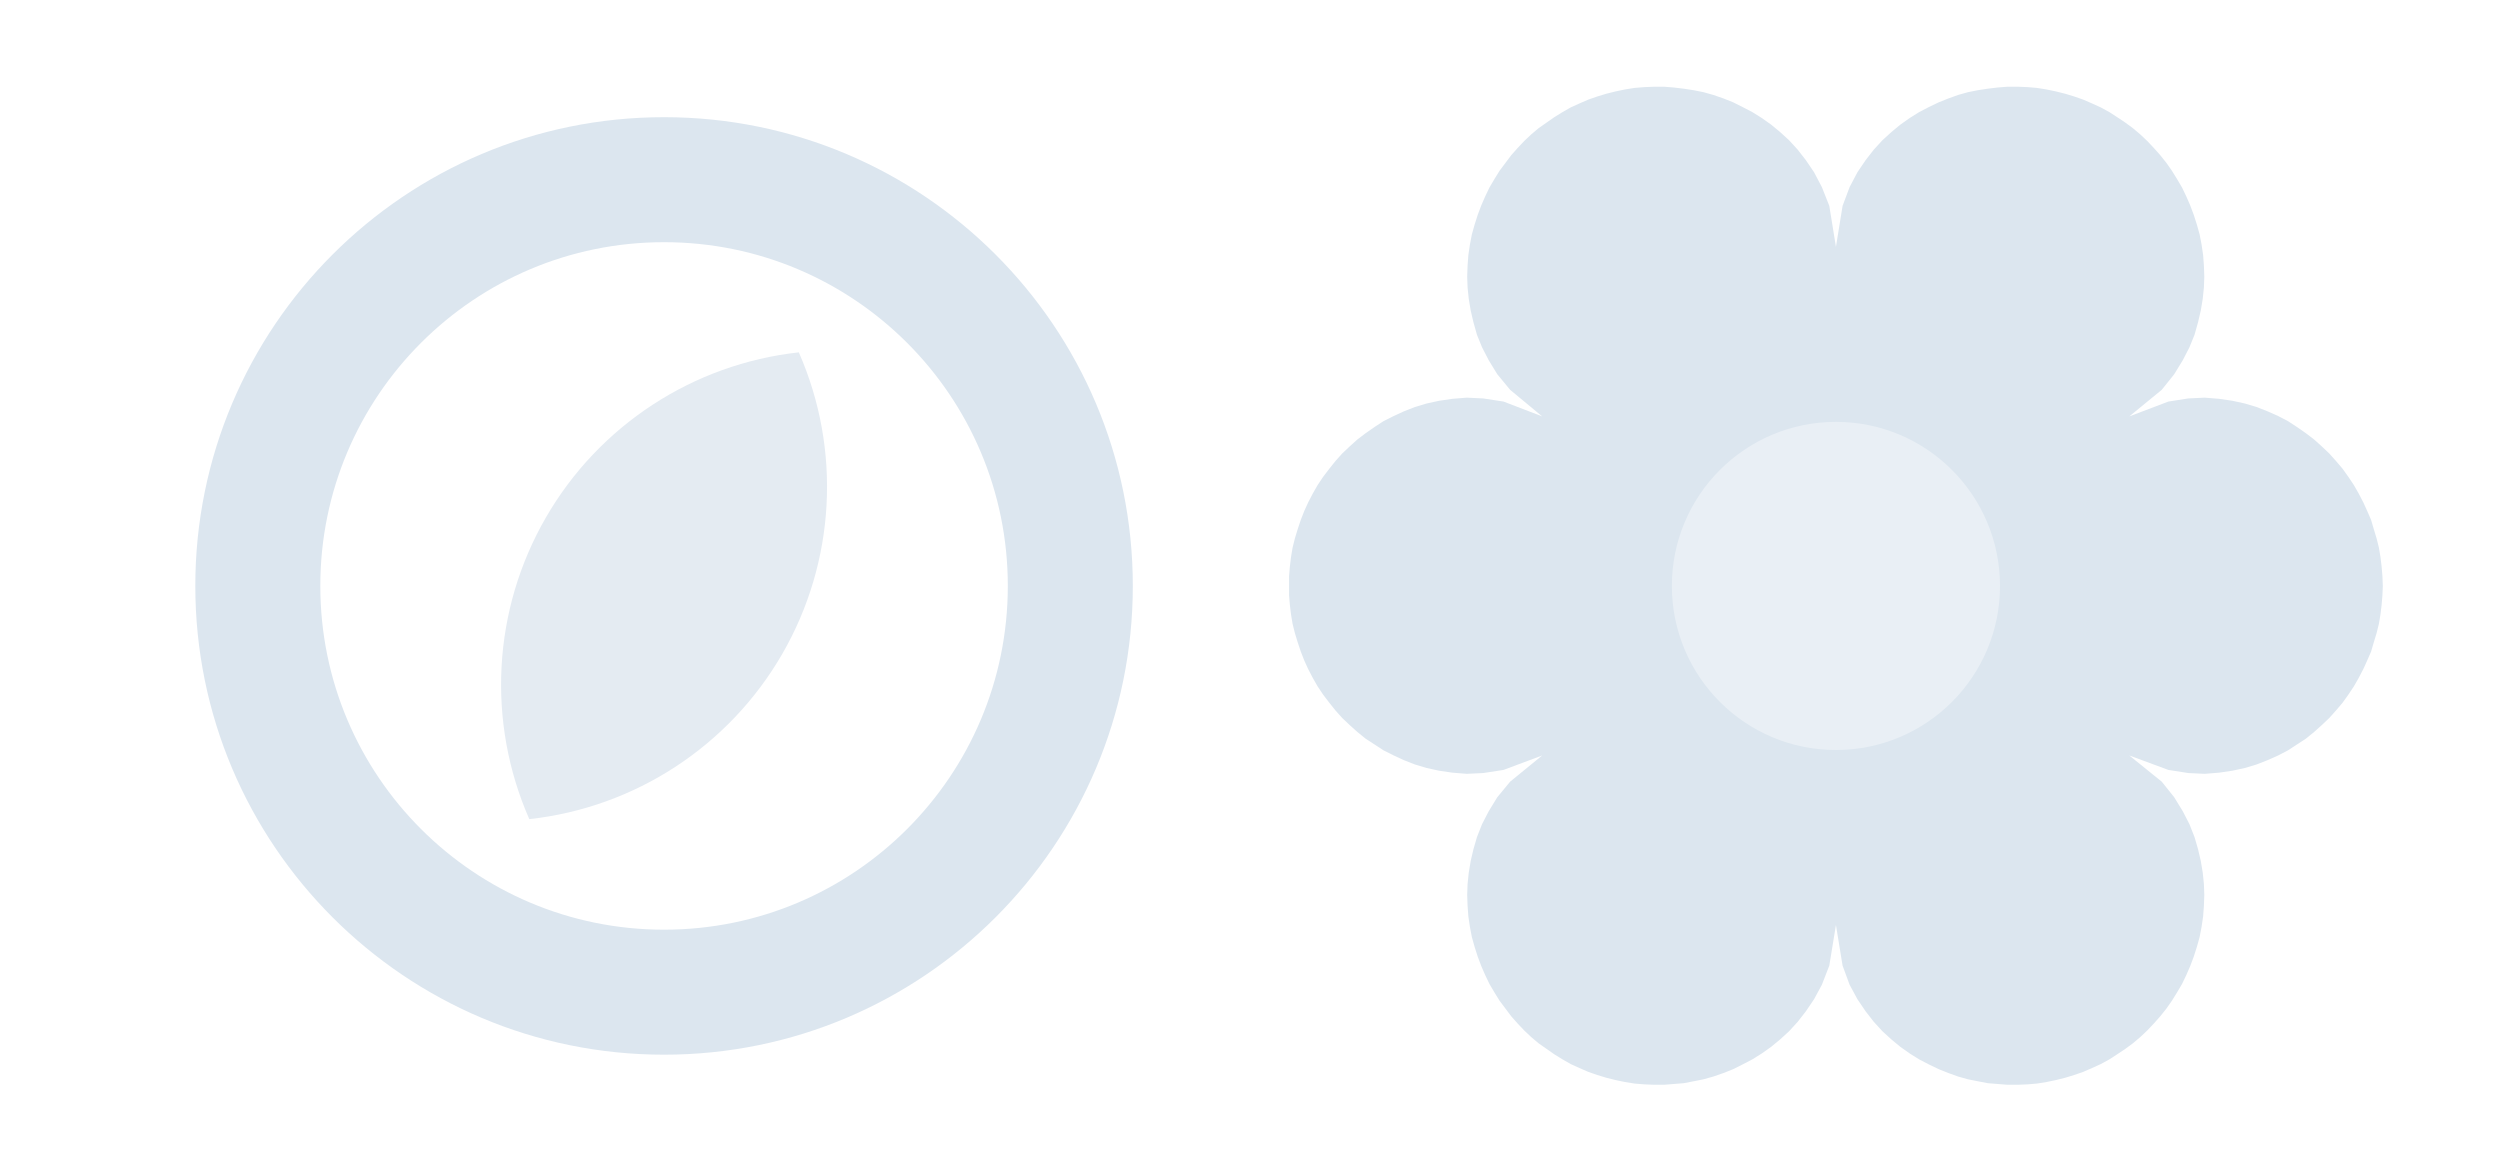
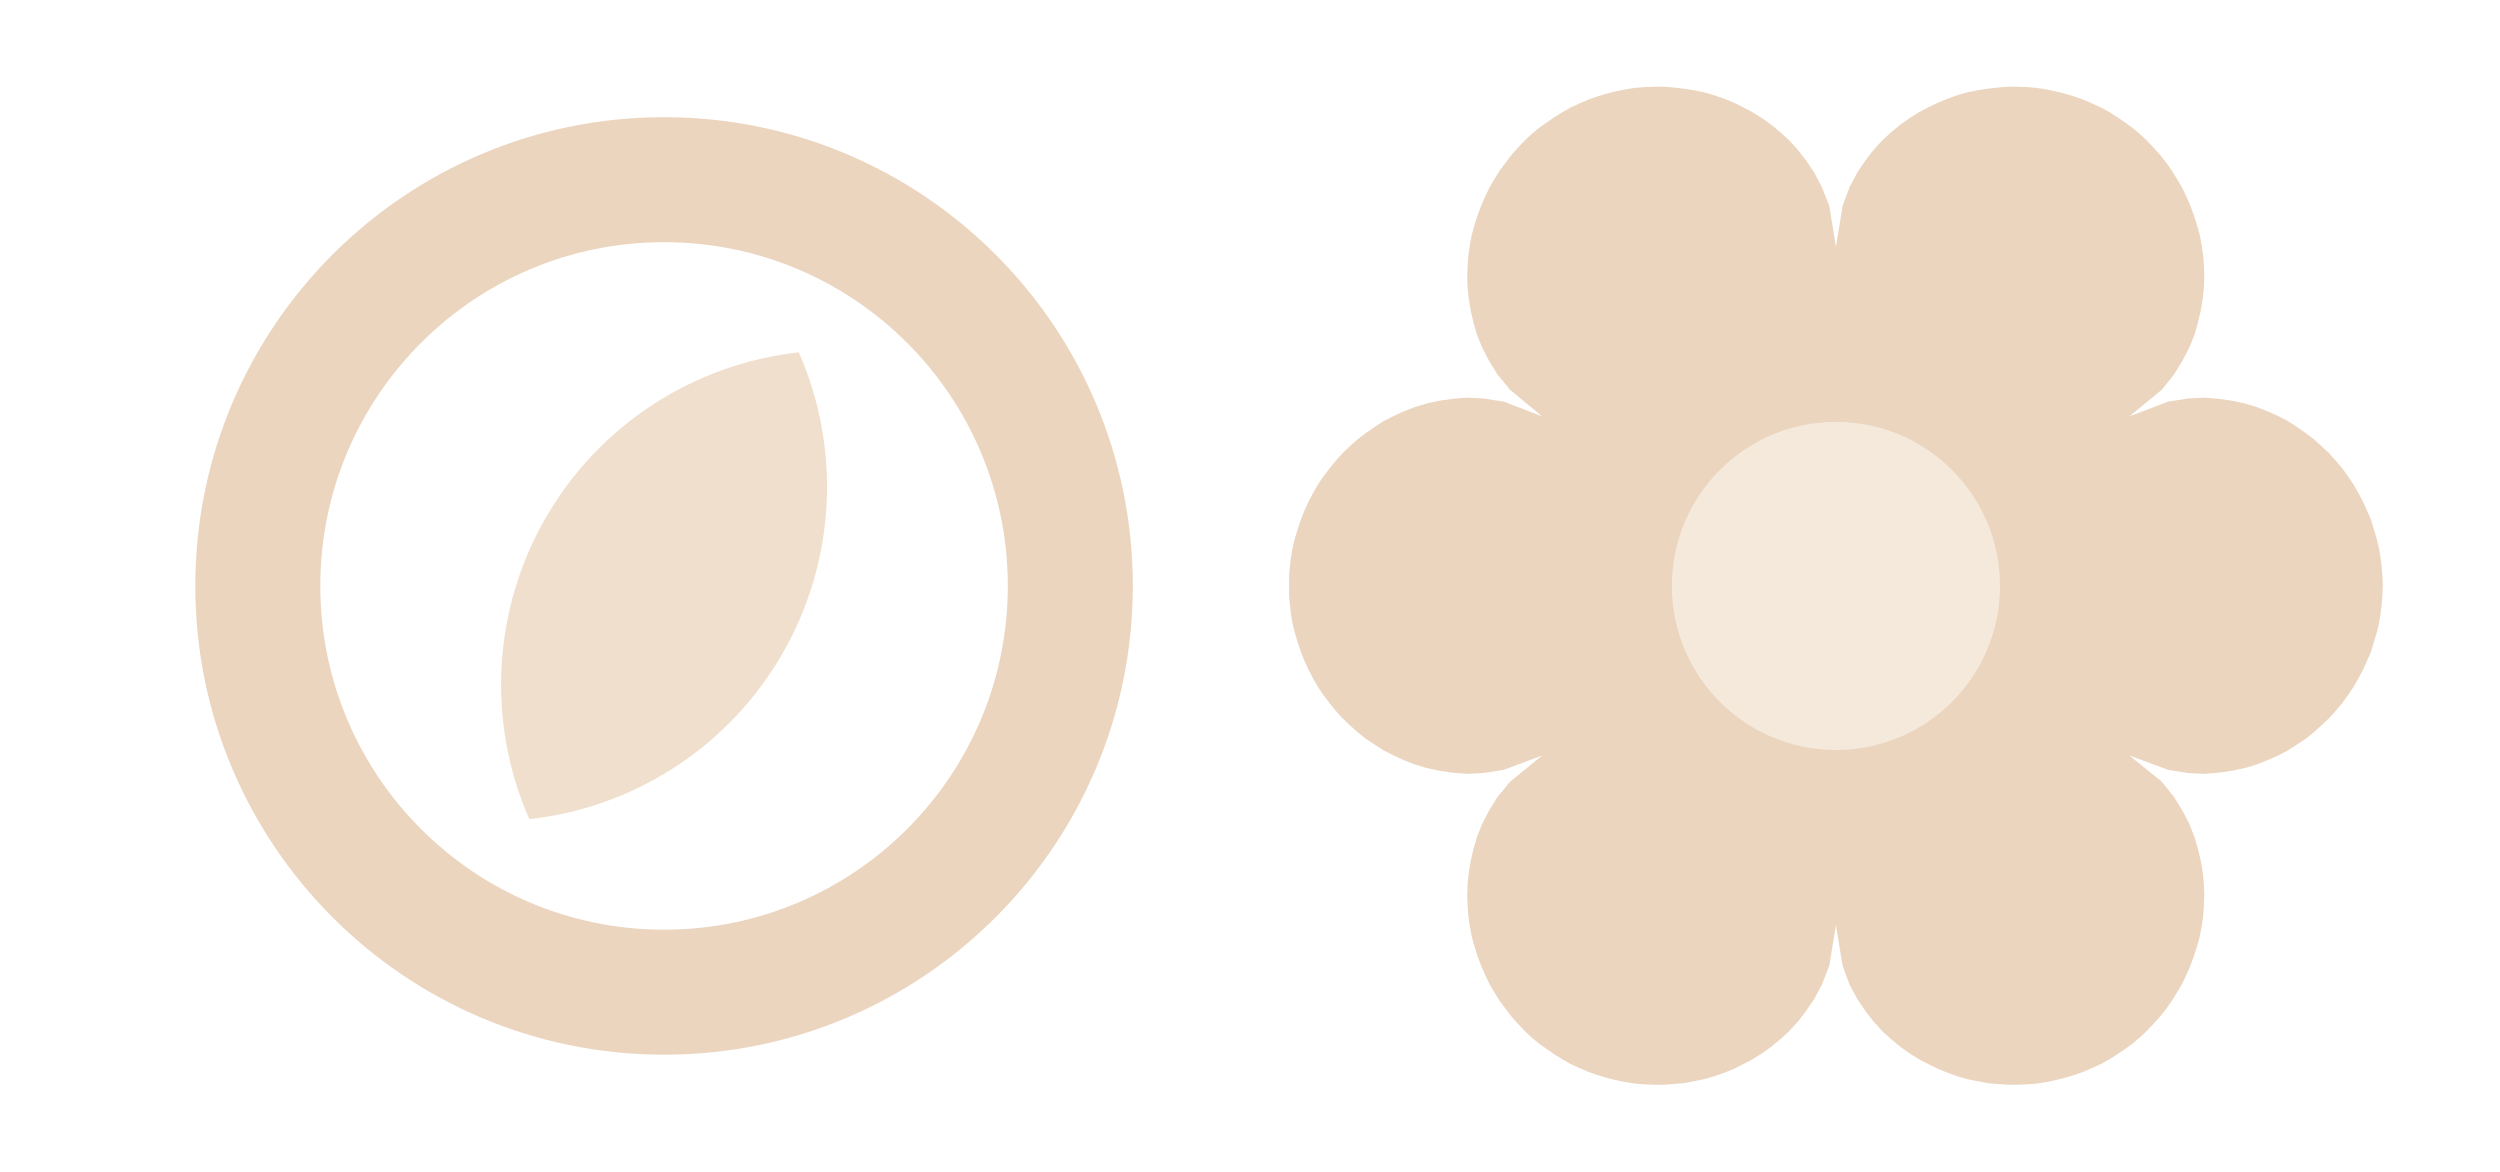
<svg xmlns="http://www.w3.org/2000/svg" viewBox="0 0 640 300">
-   <path d="M50.0,150.0 A120.0,120.0 0 1,1 290.0,150.0 A120.0,120.0 0 1,1 50.0,150.0 Z M82.0,150.0 A88.0,88.0 0 1,0 258.0,150.0 A88.0,88.0 0 1,0 82.0,150.0 Z" fill="#DCE6EF" />
-   <path d="M135.5,209.7 A85.6 85.6 0 0 1 204.5,90.2 A85.6 85.6 0 0 1 135.5,209.7 Z" fill="#E4EBF2" />
-   <path d="M610.0,150.0 L609.9,152.4 L609.7,154.8 L609.4,157.3 L609.0,159.7 L608.4,162.1 L607.7,164.4 L607.0,166.8 L606.0,169.1 L605.0,171.3 L603.8,173.6 L602.6,175.7 L601.2,177.8 L599.7,179.9 L598.0,181.9 L596.3,183.8 L594.4,185.6 L592.4,187.4 L590.3,189.1 L588.0,190.6 L585.7,192.1 L583.2,193.4 L580.5,194.6 L577.7,195.7 L574.7,196.6 L571.5,197.3 L568.1,197.8 L564.4,198.1 L560.2,197.9 L555.1,197.1 L545.1,193.4 L553.4,200.1 L556.6,204.1 L558.8,207.7 L560.5,211.0 L561.8,214.3 L562.7,217.4 L563.4,220.4 L563.9,223.4 L564.2,226.3 L564.3,229.1 L564.2,231.9 L564.0,234.6 L563.6,237.3 L563.1,239.9 L562.4,242.4 L561.6,244.9 L560.7,247.3 L559.7,249.6 L558.6,251.9 L557.3,254.1 L556.0,256.2 L554.6,258.2 L553.0,260.2 L551.4,262.0 L549.7,263.8 L547.9,265.5 L546.0,267.1 L544.1,268.5 L542.0,269.9 L540.0,271.2 L537.8,272.4 L535.6,273.4 L533.3,274.4 L531.0,275.2 L528.7,275.9 L526.3,276.5 L523.9,277.0 L521.4,277.4 L519.0,277.6 L516.5,277.7 L513.9,277.7 L511.4,277.5 L508.9,277.3 L506.3,276.8 L503.8,276.3 L501.3,275.6 L498.8,274.7 L496.3,273.7 L493.8,272.5 L491.3,271.2 L488.9,269.7 L486.5,268.0 L484.2,266.1 L481.9,264.0 L479.7,261.6 L477.6,258.9 L475.5,255.8 L473.5,252.1 L471.7,247.2 L470.0,236.8 L468.3,247.2 L466.4,252.1 L464.4,255.8 L462.3,258.9 L460.2,261.6 L458.0,264.0 L455.7,266.1 L453.4,268.0 L451.0,269.7 L448.6,271.2 L446.1,272.5 L443.7,273.7 L441.2,274.7 L438.6,275.6 L436.1,276.3 L433.6,276.8 L431.0,277.3 L428.5,277.5 L426.0,277.7 L423.5,277.7 L421.0,277.6 L418.5,277.4 L416.0,277.0 L413.6,276.5 L411.2,275.9 L408.9,275.2 L406.6,274.4 L404.3,273.4 L402.1,272.4 L400.0,271.2 L397.9,269.9 L395.9,268.5 L393.9,267.1 L392.0,265.5 L390.2,263.8 L388.5,262.0 L386.9,260.2 L385.4,258.2 L383.9,256.2 L382.6,254.1 L381.3,251.9 L380.2,249.6 L379.2,247.3 L378.3,244.9 L377.5,242.4 L376.8,239.9 L376.3,237.3 L375.9,234.6 L375.7,231.9 L375.6,229.1 L375.7,226.3 L376.0,223.4 L376.5,220.4 L377.2,217.4 L378.1,214.3 L379.4,211.0 L381.1,207.7 L383.3,204.1 L386.6,200.1 L394.8,193.4 L384.9,197.1 L379.7,197.9 L375.5,198.1 L371.8,197.8 L368.4,197.3 L365.2,196.6 L362.2,195.7 L359.4,194.6 L356.8,193.4 L354.2,192.1 L351.9,190.6 L349.6,189.1 L347.5,187.4 L345.5,185.6 L343.6,183.8 L341.9,181.9 L340.3,179.9 L338.7,177.8 L337.3,175.7 L336.1,173.6 L334.9,171.3 L333.9,169.1 L333.0,166.8 L332.2,164.4 L331.5,162.1 L330.9,159.7 L330.5,157.3 L330.2,154.8 L330.0,152.4 L330.0,150.0 L330.0,147.5 L330.2,145.1 L330.5,142.6 L330.9,140.2 L331.5,137.8 L332.2,135.5 L333.0,133.1 L333.9,130.8 L334.9,128.6 L336.1,126.3 L337.3,124.2 L338.7,122.1 L340.3,120.0 L341.9,118.0 L343.6,116.1 L345.5,114.3 L347.5,112.5 L349.6,110.9 L351.9,109.3 L354.2,107.8 L356.8,106.5 L359.4,105.3 L362.2,104.2 L365.2,103.3 L368.4,102.6 L371.8,102.1 L375.5,101.8 L379.7,102.0 L384.9,102.8 L394.8,106.6 L386.6,99.8 L383.3,95.8 L381.1,92.2 L379.4,88.9 L378.1,85.7 L377.2,82.5 L376.5,79.5 L376.0,76.5 L375.7,73.6 L375.6,70.8 L375.7,68.0 L375.9,65.3 L376.3,62.6 L376.8,60.0 L377.5,57.5 L378.3,55.0 L379.2,52.6 L380.2,50.3 L381.3,48.0 L382.6,45.8 L383.9,43.7 L385.4,41.7 L386.9,39.7 L388.5,37.9 L390.2,36.1 L392.0,34.4 L393.9,32.8 L395.9,31.4 L397.9,30.0 L400.0,28.7 L402.1,27.5 L404.3,26.5 L406.6,25.5 L408.9,24.7 L411.2,24.0 L413.6,23.4 L416.0,22.9 L418.5,22.5 L421.0,22.3 L423.5,22.2 L426.0,22.2 L428.5,22.4 L431.0,22.7 L433.6,23.1 L436.1,23.6 L438.6,24.3 L441.2,25.2 L443.7,26.2 L446.1,27.4 L448.6,28.7 L451.0,30.2 L453.4,31.9 L455.7,33.8 L458.0,35.9 L460.2,38.3 L462.3,41.0 L464.4,44.1 L466.4,47.9 L468.3,52.7 L470.0,63.2 L471.7,52.7 L473.5,47.9 L475.5,44.1 L477.6,41.0 L479.7,38.3 L481.9,35.9 L484.2,33.8 L486.5,31.9 L488.9,30.2 L491.3,28.7 L493.8,27.4 L496.3,26.2 L498.8,25.2 L501.3,24.3 L503.8,23.6 L506.3,23.1 L508.9,22.7 L511.4,22.4 L513.9,22.2 L516.5,22.2 L519.0,22.3 L521.4,22.5 L523.9,22.9 L526.3,23.4 L528.7,24.0 L531.0,24.7 L533.3,25.5 L535.6,26.5 L537.8,27.5 L540.0,28.7 L542.0,30.0 L544.1,31.4 L546.0,32.8 L547.9,34.4 L549.7,36.1 L551.4,37.9 L553.0,39.7 L554.6,41.7 L556.0,43.7 L557.3,45.8 L558.6,48.0 L559.7,50.3 L560.7,52.6 L561.6,55.0 L562.4,57.5 L563.1,60.0 L563.6,62.6 L564.0,65.3 L564.2,68.0 L564.3,70.8 L564.2,73.6 L563.9,76.5 L563.4,79.5 L562.7,82.5 L561.8,85.7 L560.5,88.9 L558.8,92.2 L556.6,95.8 L553.4,99.8 L545.1,106.6 L555.1,102.8 L560.2,102.0 L564.4,101.8 L568.1,102.1 L571.5,102.6 L574.7,103.3 L577.7,104.2 L580.5,105.3 L583.2,106.5 L585.7,107.8 L588.0,109.3 L590.3,110.9 L592.4,112.5 L594.4,114.3 L596.3,116.1 L598.0,118.0 L599.7,120.0 L601.2,122.1 L602.6,124.2 L603.8,126.3 L605.0,128.6 L606.0,130.8 L607.0,133.1 L607.7,135.5 L608.4,137.8 L609.0,140.2 L609.4,142.6 L609.7,145.1 L609.9,147.5 Z" fill="#DCE6EF" />
-   <path d="M428.0,150.0 A42.0,42.0 0 1,1 512.0,150.0 A42.0,42.0 0 1,1 428.0,150.0 Z" fill="#E9EFF5" />
+   <path d="M50.0,150.0 A120.0,120.0 0 1,1 290.0,150.0 A120.0,120.0 0 1,1 50.0,150.0 Z M82.0,150.0 A88.0,88.0 0 1,0 258.0,150.0 A88.0,88.0 0 1,0 82.0,150.0 Z" fill="#EBD5BF" />
+   <path d="M135.5,209.7 A85.6 85.6 0 0 1 204.5,90.2 A85.6 85.6 0 0 1 135.5,209.7 Z" fill="#F0DFCC" />
+   <path d="M610.0,150.0 L609.9,152.4 L609.7,154.8 L609.4,157.3 L609.0,159.7 L608.4,162.1 L607.7,164.4 L607.0,166.8 L606.0,169.1 L605.0,171.3 L603.8,173.6 L602.6,175.7 L601.2,177.8 L599.7,179.9 L598.0,181.9 L596.3,183.8 L594.4,185.6 L592.4,187.4 L590.3,189.1 L588.0,190.6 L585.7,192.1 L583.2,193.4 L580.5,194.6 L577.7,195.7 L574.7,196.6 L571.5,197.3 L568.1,197.8 L564.4,198.1 L560.2,197.9 L555.1,197.1 L545.1,193.4 L553.4,200.1 L556.6,204.1 L558.8,207.7 L560.5,211.0 L561.8,214.3 L562.7,217.4 L563.4,220.4 L563.9,223.4 L564.2,226.3 L564.3,229.1 L564.2,231.9 L564.0,234.6 L563.6,237.3 L563.1,239.9 L562.4,242.4 L561.6,244.9 L560.7,247.3 L559.7,249.6 L558.6,251.9 L557.3,254.1 L556.0,256.2 L554.6,258.2 L553.0,260.2 L551.4,262.0 L549.7,263.8 L547.9,265.5 L546.0,267.1 L544.1,268.5 L542.0,269.9 L540.0,271.2 L537.8,272.4 L535.6,273.4 L533.3,274.4 L531.0,275.2 L528.7,275.9 L526.3,276.5 L523.9,277.0 L521.4,277.4 L519.0,277.6 L516.5,277.7 L513.9,277.7 L511.4,277.5 L508.9,277.3 L506.3,276.8 L503.8,276.3 L501.3,275.6 L498.8,274.7 L496.3,273.7 L493.8,272.5 L491.3,271.2 L488.9,269.7 L486.5,268.0 L484.2,266.1 L481.9,264.0 L479.7,261.6 L477.6,258.9 L475.5,255.8 L473.5,252.1 L471.7,247.2 L470.0,236.8 L468.3,247.2 L466.4,252.1 L464.4,255.8 L462.3,258.9 L460.2,261.6 L458.0,264.0 L455.7,266.1 L453.4,268.0 L451.0,269.7 L448.6,271.2 L446.1,272.5 L443.7,273.7 L441.2,274.7 L438.6,275.6 L436.1,276.3 L433.6,276.8 L431.0,277.3 L428.5,277.5 L426.0,277.7 L423.5,277.7 L421.0,277.6 L418.5,277.4 L416.0,277.0 L413.6,276.5 L411.2,275.9 L408.9,275.2 L406.6,274.4 L404.3,273.4 L402.1,272.4 L400.0,271.2 L397.9,269.9 L395.9,268.5 L393.9,267.1 L392.0,265.5 L390.2,263.8 L388.5,262.0 L386.9,260.2 L385.4,258.2 L383.9,256.2 L382.6,254.1 L381.3,251.9 L380.2,249.6 L379.2,247.3 L378.3,244.9 L377.5,242.4 L376.8,239.9 L376.3,237.3 L375.9,234.6 L375.7,231.9 L375.6,229.1 L375.7,226.3 L376.0,223.4 L376.5,220.4 L377.2,217.4 L378.1,214.3 L379.4,211.0 L381.1,207.7 L383.3,204.1 L386.6,200.1 L394.8,193.4 L384.9,197.1 L379.7,197.9 L375.5,198.1 L371.8,197.8 L368.4,197.3 L365.2,196.6 L362.2,195.7 L359.4,194.6 L356.8,193.4 L354.2,192.1 L351.9,190.6 L349.6,189.1 L347.5,187.4 L345.5,185.6 L343.6,183.8 L341.9,181.9 L340.3,179.9 L338.7,177.8 L337.3,175.7 L336.1,173.6 L334.9,171.3 L333.9,169.1 L333.0,166.8 L332.2,164.4 L331.5,162.1 L330.9,159.7 L330.5,157.3 L330.2,154.8 L330.0,152.4 L330.0,150.0 L330.0,147.5 L330.2,145.1 L330.5,142.6 L330.9,140.2 L331.5,137.8 L332.2,135.5 L333.0,133.1 L333.9,130.8 L334.9,128.6 L336.1,126.3 L337.3,124.2 L338.7,122.1 L340.3,120.0 L341.9,118.0 L343.6,116.1 L345.5,114.3 L347.5,112.5 L349.6,110.9 L351.9,109.3 L354.2,107.8 L356.8,106.5 L359.4,105.3 L362.2,104.2 L365.2,103.3 L368.4,102.6 L371.8,102.1 L375.5,101.8 L379.7,102.0 L384.9,102.8 L394.8,106.6 L386.6,99.8 L383.3,95.8 L381.1,92.2 L379.4,88.9 L378.1,85.7 L377.2,82.5 L376.5,79.5 L376.0,76.5 L375.7,73.6 L375.6,70.8 L375.7,68.0 L375.9,65.3 L376.3,62.6 L376.8,60.0 L377.5,57.5 L378.3,55.0 L379.2,52.6 L380.2,50.3 L381.3,48.0 L382.6,45.8 L383.9,43.7 L385.4,41.7 L386.9,39.7 L388.5,37.9 L390.2,36.1 L392.0,34.4 L393.9,32.8 L395.9,31.4 L397.9,30.0 L400.0,28.7 L402.1,27.5 L404.3,26.5 L406.6,25.5 L408.9,24.7 L411.2,24.0 L413.6,23.4 L416.0,22.9 L418.5,22.5 L421.0,22.3 L423.5,22.2 L426.0,22.2 L428.5,22.4 L431.0,22.7 L433.6,23.1 L436.1,23.6 L438.6,24.3 L441.2,25.2 L443.7,26.2 L446.1,27.4 L448.6,28.7 L451.0,30.2 L453.4,31.9 L455.7,33.8 L458.0,35.9 L460.2,38.3 L462.3,41.0 L464.4,44.1 L466.4,47.9 L468.3,52.7 L470.0,63.2 L471.7,52.7 L473.5,47.9 L475.5,44.1 L477.6,41.0 L479.7,38.3 L481.9,35.9 L484.2,33.8 L486.5,31.9 L488.9,30.2 L491.3,28.7 L493.8,27.4 L496.3,26.2 L498.8,25.2 L501.3,24.3 L503.8,23.6 L506.3,23.1 L508.9,22.7 L511.4,22.4 L513.9,22.2 L516.5,22.2 L519.0,22.3 L521.4,22.5 L523.9,22.9 L526.3,23.4 L528.7,24.0 L531.0,24.7 L533.3,25.5 L535.6,26.5 L537.8,27.5 L540.0,28.7 L542.0,30.0 L544.1,31.4 L546.0,32.8 L547.9,34.4 L549.7,36.1 L551.4,37.9 L553.0,39.7 L554.6,41.7 L556.0,43.7 L557.3,45.8 L558.6,48.0 L559.7,50.3 L560.7,52.6 L561.6,55.0 L562.4,57.5 L563.1,60.0 L563.6,62.6 L564.0,65.3 L564.2,68.0 L564.3,70.8 L564.2,73.6 L563.9,76.5 L563.4,79.5 L562.7,82.5 L561.8,85.7 L560.5,88.9 L558.8,92.2 L556.6,95.8 L553.4,99.8 L545.1,106.6 L555.1,102.8 L560.2,102.0 L564.4,101.8 L568.1,102.1 L571.5,102.6 L574.7,103.3 L577.7,104.2 L580.5,105.3 L583.2,106.5 L585.7,107.8 L588.0,109.3 L590.3,110.9 L592.4,112.5 L594.4,114.3 L596.3,116.1 L598.0,118.0 L599.7,120.0 L601.2,122.1 L602.6,124.2 L603.8,126.3 L605.0,128.6 L606.0,130.8 L607.0,133.1 L607.7,135.5 L608.4,137.8 L609.0,140.2 L609.4,142.6 L609.7,145.1 L609.9,147.5 Z" fill="#EBD5BF" />
+   <path d="M428.0,150.0 A42.0,42.0 0 1,1 512.0,150.0 A42.0,42.0 0 1,1 428.0,150.0 Z" fill="#F5E9DB" />
</svg>
